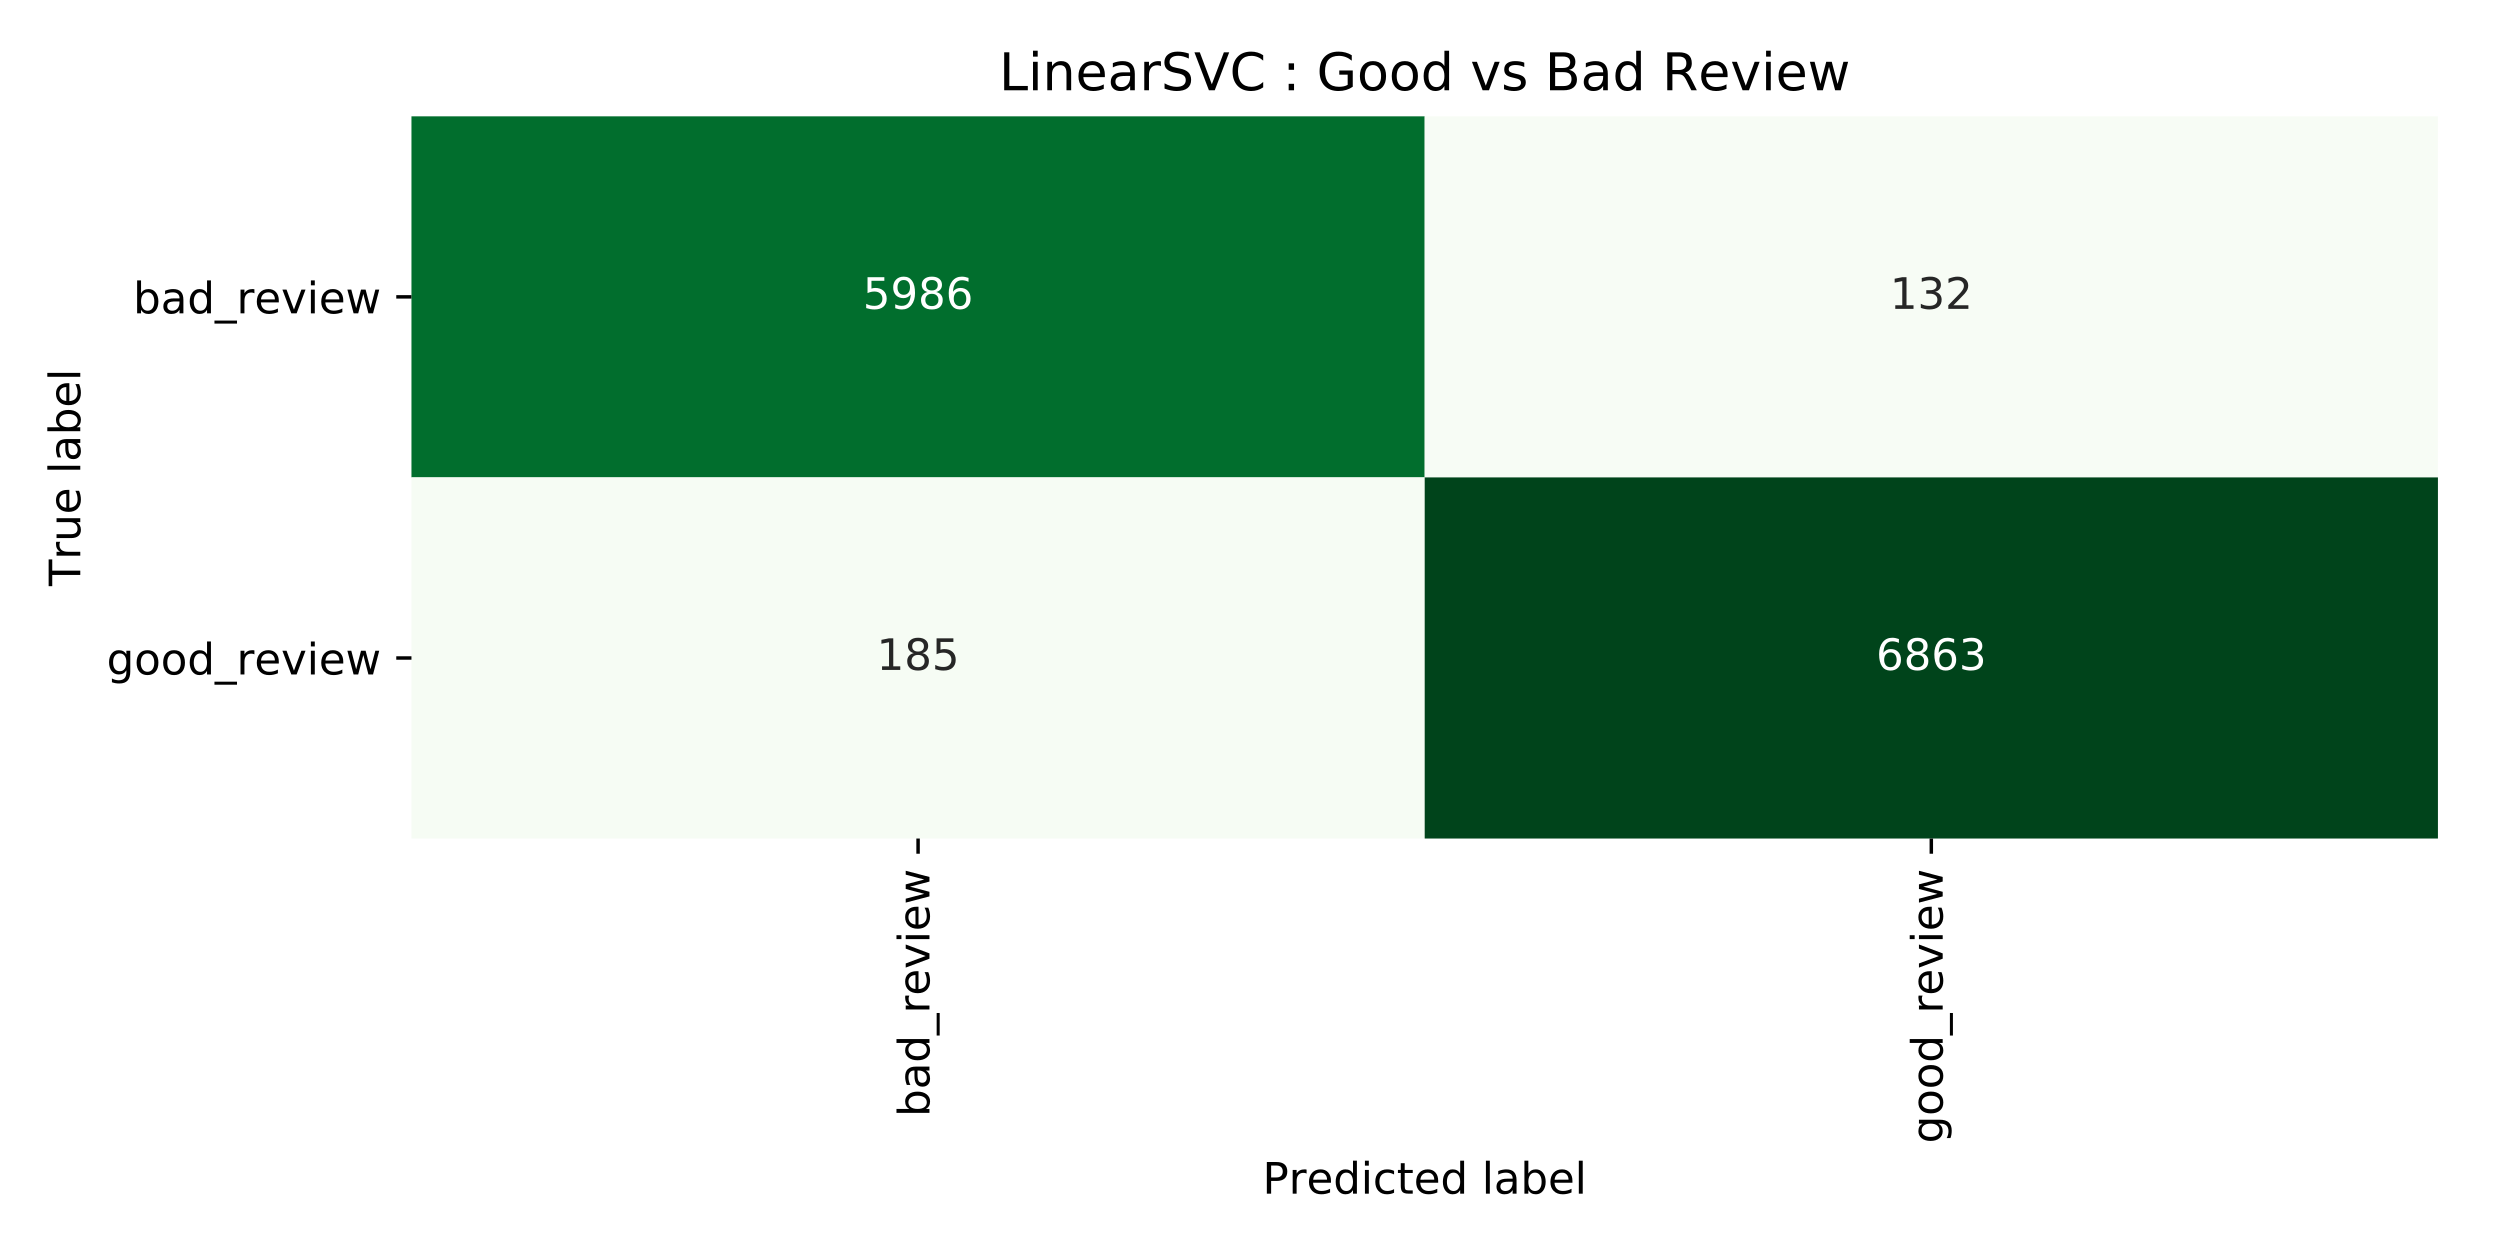
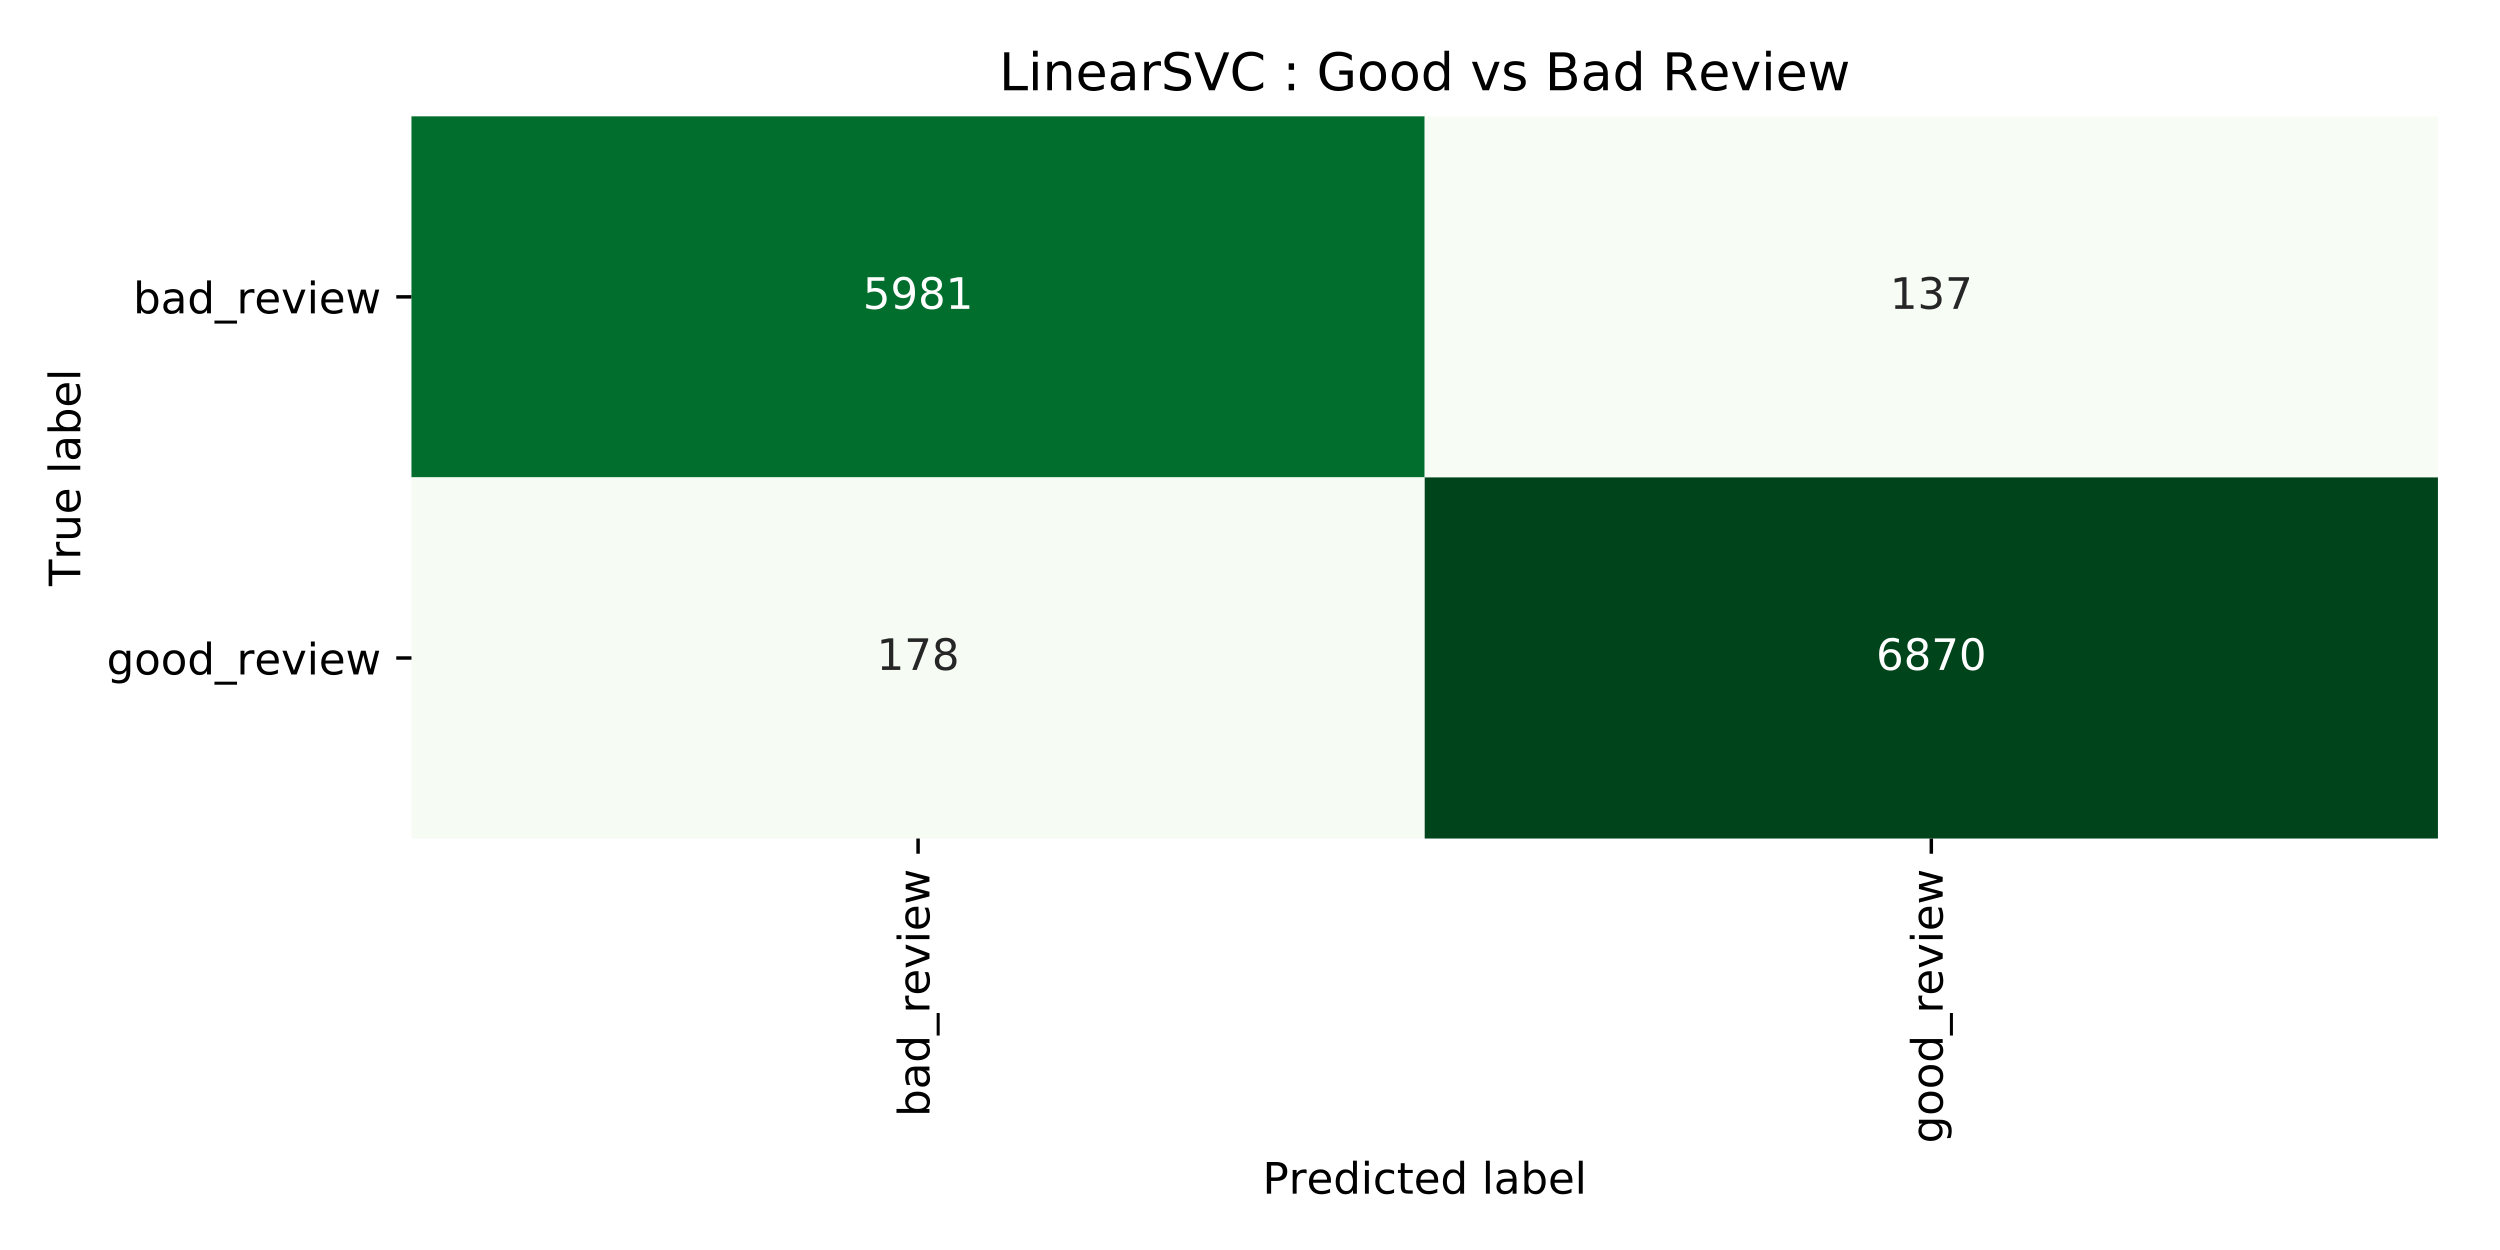
<svg xmlns="http://www.w3.org/2000/svg" xmlns:xlink="http://www.w3.org/1999/xlink" height="288pt" version="1.1" viewBox="0 0 576 288" width="576pt">
  <defs>
    <style type="text/css">
*{stroke-linecap:butt;stroke-linejoin:round;}
  </style>
  </defs>
  <g id="figure_1">
    <g id="patch_1">
      <path d="M 0 288  L 576 288  L 576 0  L 0 0  z " style="fill:#ffffff;" />
    </g>
    <g id="axes_1">
      <g id="patch_2">
        <path d="M 94.8 193.2  L 561.7 193.2  L 561.7 26.8  L 94.8 26.8  z " style="fill:#ffffff;" />
      </g>
      <g id="QuadMesh_1">
-         <path clip-path="url(#p673e2fda17)" d="M 94.8 26.8  L 328.25 26.8  L 328.25 110  L 94.8 110  L 94.8 26.8  " style="fill:#016e2d;" />
-         <path clip-path="url(#p673e2fda17)" d="M 328.25 26.8  L 561.7 26.8  L 561.7 110  L 328.25 110  L 328.25 26.8  " style="fill:#f7fcf5;" />
-         <path clip-path="url(#p673e2fda17)" d="M 94.8 110  L 328.25 110  L 328.25 193.2  L 94.8 193.2  L 94.8 110  " style="fill:#f6fcf4;" />
-         <path clip-path="url(#p673e2fda17)" d="M 328.25 110  L 561.7 110  L 561.7 193.2  L 328.25 193.2  L 328.25 110  " style="fill:#00441b;" />
+         <path clip-path="url(#p5016b167ee)" d="M 94.8 26.8  L 328.25 26.8  L 328.25 110  L 94.8 110  L 94.8 26.8  " style="fill:#016e2d;" />
+         <path clip-path="url(#p5016b167ee)" d="M 328.25 26.8  L 561.7 26.8  L 561.7 110  L 328.25 110  L 328.25 26.8  " style="fill:#f7fcf5;" />
+         <path clip-path="url(#p5016b167ee)" d="M 94.8 110  L 328.25 110  L 328.25 193.2  L 94.8 193.2  L 94.8 110  " style="fill:#f6fcf4;" />
+         <path clip-path="url(#p5016b167ee)" d="M 328.25 110  L 561.7 110  L 561.7 193.2  L 328.25 193.2  L 328.25 110  " style="fill:#00441b;" />
      </g>
      <g id="matplotlib.axis_1">
        <g id="xtick_1">
          <g id="line2d_1">
            <defs>
-               <path d="M 0 0  L 0 3.5  " id="m89901ff337" style="stroke:#000000;stroke-width:0.8;" />
-             </defs>
-             <g>
-               <use style="stroke:#000000;stroke-width:0.8;" x="211.525" xlink:href="#m89901ff337" y="193.2" />
+               <path d="M 0 0  L 0 3.5  " id="m13aef57799" style="stroke:#000000;stroke-width:0.8;" />
+             </defs>
+             <g>
+               <use style="stroke:#000000;stroke-width:0.8;" x="211.525" xlink:href="#m13aef57799" y="193.2" />
            </g>
          </g>
          <g id="text_1">
            <defs>
              <path d="M 48.688 27.297  Q 48.688 37.203 44.609 42.844  Q 40.531 48.484 33.406 48.484  Q 26.266 48.484 22.188 42.844  Q 18.109 37.203 18.109 27.297  Q 18.109 17.391 22.188 11.75  Q 26.266 6.109 33.406 6.109  Q 40.531 6.109 44.609 11.75  Q 48.688 17.391 48.688 27.297  z M 18.109 46.391  Q 20.953 51.266 25.266 53.625  Q 29.594 56 35.594 56  Q 45.562 56 51.781 48.094  Q 58.016 40.188 58.016 27.297  Q 58.016 14.406 51.781 6.484  Q 45.562 -1.422 35.594 -1.422  Q 29.594 -1.422 25.266 0.953  Q 20.953 3.328 18.109 8.203  L 18.109 0  L 9.078 0  L 9.078 75.984  L 18.109 75.984  z " id="DejaVuSans-98" />
              <path d="M 34.281 27.484  Q 23.391 27.484 19.188 25  Q 14.984 22.516 14.984 16.5  Q 14.984 11.719 18.141 8.906  Q 21.297 6.109 26.703 6.109  Q 34.188 6.109 38.703 11.406  Q 43.219 16.703 43.219 25.484  L 43.219 27.484  z M 52.203 31.203  L 52.203 0  L 43.219 0  L 43.219 8.297  Q 40.141 3.328 35.547 0.953  Q 30.953 -1.422 24.312 -1.422  Q 15.922 -1.422 10.953 3.297  Q 6 8.016 6 15.922  Q 6 25.141 12.172 29.828  Q 18.359 34.516 30.609 34.516  L 43.219 34.516  L 43.219 35.406  Q 43.219 41.609 39.141 45  Q 35.062 48.391 27.688 48.391  Q 23 48.391 18.547 47.266  Q 14.109 46.141 10.016 43.891  L 10.016 52.203  Q 14.938 54.109 19.578 55.047  Q 24.219 56 28.609 56  Q 40.484 56 46.344 49.844  Q 52.203 43.703 52.203 31.203  z " id="DejaVuSans-97" />
              <path d="M 45.406 46.391  L 45.406 75.984  L 54.391 75.984  L 54.391 0  L 45.406 0  L 45.406 8.203  Q 42.578 3.328 38.25 0.953  Q 33.938 -1.422 27.875 -1.422  Q 17.969 -1.422 11.734 6.484  Q 5.516 14.406 5.516 27.297  Q 5.516 40.188 11.734 48.094  Q 17.969 56 27.875 56  Q 33.938 56 38.25 53.625  Q 42.578 51.266 45.406 46.391  z M 14.797 27.297  Q 14.797 17.391 18.875 11.75  Q 22.953 6.109 30.078 6.109  Q 37.203 6.109 41.297 11.75  Q 45.406 17.391 45.406 27.297  Q 45.406 37.203 41.297 42.844  Q 37.203 48.484 30.078 48.484  Q 22.953 48.484 18.875 42.844  Q 14.797 37.203 14.797 27.297  z " id="DejaVuSans-100" />
              <path d="M 50.984 -16.609  L 50.984 -23.578  L -0.984 -23.578  L -0.984 -16.609  z " id="DejaVuSans-95" />
              <path d="M 41.109 46.297  Q 39.594 47.172 37.812 47.578  Q 36.031 48 33.891 48  Q 26.266 48 22.188 43.047  Q 18.109 38.094 18.109 28.812  L 18.109 0  L 9.078 0  L 9.078 54.688  L 18.109 54.688  L 18.109 46.188  Q 20.953 51.172 25.484 53.578  Q 30.031 56 36.531 56  Q 37.453 56 38.578 55.875  Q 39.703 55.766 41.062 55.516  z " id="DejaVuSans-114" />
              <path d="M 56.203 29.594  L 56.203 25.203  L 14.891 25.203  Q 15.484 15.922 20.484 11.062  Q 25.484 6.203 34.422 6.203  Q 39.594 6.203 44.453 7.469  Q 49.312 8.734 54.109 11.281  L 54.109 2.781  Q 49.266 0.734 44.188 -0.344  Q 39.109 -1.422 33.891 -1.422  Q 20.797 -1.422 13.156 6.188  Q 5.516 13.812 5.516 26.812  Q 5.516 40.234 12.766 48.109  Q 20.016 56 32.328 56  Q 43.359 56 49.781 48.891  Q 56.203 41.797 56.203 29.594  z M 47.219 32.234  Q 47.125 39.594 43.094 43.984  Q 39.062 48.391 32.422 48.391  Q 24.906 48.391 20.391 44.141  Q 15.875 39.891 15.188 32.172  z " id="DejaVuSans-101" />
              <path d="M 2.984 54.688  L 12.5 54.688  L 29.594 8.797  L 46.688 54.688  L 56.203 54.688  L 35.688 0  L 23.484 0  z " id="DejaVuSans-118" />
              <path d="M 9.422 54.688  L 18.406 54.688  L 18.406 0  L 9.422 0  z M 9.422 75.984  L 18.406 75.984  L 18.406 64.594  L 9.422 64.594  z " id="DejaVuSans-105" />
              <path d="M 4.203 54.688  L 13.188 54.688  L 24.422 12.016  L 35.594 54.688  L 46.188 54.688  L 57.422 12.016  L 68.609 54.688  L 77.594 54.688  L 63.281 0  L 52.688 0  L 40.922 44.828  L 29.109 0  L 18.5 0  z " id="DejaVuSans-119" />
            </defs>
            <g transform="translate(214.1453 257.3141)rotate(-90)scale(0.1 -0.1)">
              <use xlink:href="#DejaVuSans-98" />
              <use x="63.477" xlink:href="#DejaVuSans-97" />
              <use x="124.756" xlink:href="#DejaVuSans-100" />
              <use x="188.232" xlink:href="#DejaVuSans-95" />
              <use x="238.232" xlink:href="#DejaVuSans-114" />
              <use x="279.314" xlink:href="#DejaVuSans-101" />
              <use x="340.838" xlink:href="#DejaVuSans-118" />
              <use x="400.018" xlink:href="#DejaVuSans-105" />
              <use x="427.801" xlink:href="#DejaVuSans-101" />
              <use x="489.324" xlink:href="#DejaVuSans-119" />
            </g>
          </g>
        </g>
        <g id="xtick_2">
          <g id="line2d_2">
            <g>
-               <use style="stroke:#000000;stroke-width:0.8;" x="444.975" xlink:href="#m89901ff337" y="193.2" />
+               <use style="stroke:#000000;stroke-width:0.8;" x="444.975" xlink:href="#m13aef57799" y="193.2" />
            </g>
          </g>
          <g id="text_2">
            <defs>
              <path d="M 45.406 27.984  Q 45.406 37.75 41.375 43.109  Q 37.359 48.484 30.078 48.484  Q 22.859 48.484 18.828 43.109  Q 14.797 37.75 14.797 27.984  Q 14.797 18.266 18.828 12.891  Q 22.859 7.516 30.078 7.516  Q 37.359 7.516 41.375 12.891  Q 45.406 18.266 45.406 27.984  z M 54.391 6.781  Q 54.391 -7.172 48.188 -13.984  Q 42 -20.797 29.203 -20.797  Q 24.469 -20.797 20.266 -20.094  Q 16.062 -19.391 12.109 -17.922  L 12.109 -9.188  Q 16.062 -11.328 19.922 -12.344  Q 23.781 -13.375 27.781 -13.375  Q 36.625 -13.375 41.016 -8.766  Q 45.406 -4.156 45.406 5.172  L 45.406 9.625  Q 42.625 4.781 38.281 2.391  Q 33.938 0 27.875 0  Q 17.828 0 11.672 7.656  Q 5.516 15.328 5.516 27.984  Q 5.516 40.672 11.672 48.328  Q 17.828 56 27.875 56  Q 33.938 56 38.281 53.609  Q 42.625 51.219 45.406 46.391  L 45.406 54.688  L 54.391 54.688  z " id="DejaVuSans-103" />
              <path d="M 30.609 48.391  Q 23.391 48.391 19.188 42.75  Q 14.984 37.109 14.984 27.297  Q 14.984 17.484 19.156 11.844  Q 23.344 6.203 30.609 6.203  Q 37.797 6.203 41.984 11.859  Q 46.188 17.531 46.188 27.297  Q 46.188 37.016 41.984 42.703  Q 37.797 48.391 30.609 48.391  z M 30.609 56  Q 42.328 56 49.016 48.375  Q 55.719 40.766 55.719 27.297  Q 55.719 13.875 49.016 6.219  Q 42.328 -1.422 30.609 -1.422  Q 18.844 -1.422 12.172 6.219  Q 5.516 13.875 5.516 27.297  Q 5.516 40.766 12.172 48.375  Q 18.844 56 30.609 56  z " id="DejaVuSans-111" />
            </defs>
            <g transform="translate(447.5953 263.4234)rotate(-90)scale(0.1 -0.1)">
              <use xlink:href="#DejaVuSans-103" />
              <use x="63.477" xlink:href="#DejaVuSans-111" />
              <use x="124.658" xlink:href="#DejaVuSans-111" />
              <use x="185.84" xlink:href="#DejaVuSans-100" />
              <use x="249.316" xlink:href="#DejaVuSans-95" />
              <use x="299.316" xlink:href="#DejaVuSans-114" />
              <use x="340.398" xlink:href="#DejaVuSans-101" />
              <use x="401.922" xlink:href="#DejaVuSans-118" />
              <use x="461.102" xlink:href="#DejaVuSans-105" />
              <use x="488.885" xlink:href="#DejaVuSans-101" />
              <use x="550.408" xlink:href="#DejaVuSans-119" />
            </g>
          </g>
        </g>
        <g id="text_3">
          <defs>
            <path d="M 19.672 64.797  L 19.672 37.406  L 32.078 37.406  Q 38.969 37.406 42.719 40.969  Q 46.484 44.531 46.484 51.125  Q 46.484 57.672 42.719 61.234  Q 38.969 64.797 32.078 64.797  z M 9.812 72.906  L 32.078 72.906  Q 44.344 72.906 50.609 67.359  Q 56.891 61.812 56.891 51.125  Q 56.891 40.328 50.609 34.812  Q 44.344 29.297 32.078 29.297  L 19.672 29.297  L 19.672 0  L 9.812 0  z " id="DejaVuSans-80" />
            <path d="M 48.781 52.594  L 48.781 44.188  Q 44.969 46.297 41.141 47.344  Q 37.312 48.391 33.406 48.391  Q 24.656 48.391 19.812 42.844  Q 14.984 37.312 14.984 27.297  Q 14.984 17.281 19.812 11.734  Q 24.656 6.203 33.406 6.203  Q 37.312 6.203 41.141 7.25  Q 44.969 8.297 48.781 10.406  L 48.781 2.094  Q 45.016 0.344 40.984 -0.531  Q 36.969 -1.422 32.422 -1.422  Q 20.062 -1.422 12.781 6.344  Q 5.516 14.109 5.516 27.297  Q 5.516 40.672 12.859 48.328  Q 20.219 56 33.016 56  Q 37.156 56 41.109 55.141  Q 45.062 54.297 48.781 52.594  z " id="DejaVuSans-99" />
            <path d="M 18.312 70.219  L 18.312 54.688  L 36.812 54.688  L 36.812 47.703  L 18.312 47.703  L 18.312 18.016  Q 18.312 11.328 20.141 9.422  Q 21.969 7.516 27.594 7.516  L 36.812 7.516  L 36.812 0  L 27.594 0  Q 17.188 0 13.234 3.875  Q 9.281 7.766 9.281 18.016  L 9.281 47.703  L 2.688 47.703  L 2.688 54.688  L 9.281 54.688  L 9.281 70.219  z " id="DejaVuSans-116" />
            <path id="DejaVuSans-32" />
            <path d="M 9.422 75.984  L 18.406 75.984  L 18.406 0  L 9.422 0  z " id="DejaVuSans-108" />
          </defs>
          <g transform="translate(290.9 275.0219)scale(0.1 -0.1)">
            <use xlink:href="#DejaVuSans-80" />
            <use x="60.287" xlink:href="#DejaVuSans-114" />
            <use x="101.369" xlink:href="#DejaVuSans-101" />
            <use x="162.893" xlink:href="#DejaVuSans-100" />
            <use x="226.369" xlink:href="#DejaVuSans-105" />
            <use x="254.152" xlink:href="#DejaVuSans-99" />
            <use x="309.133" xlink:href="#DejaVuSans-116" />
            <use x="348.342" xlink:href="#DejaVuSans-101" />
            <use x="409.865" xlink:href="#DejaVuSans-100" />
            <use x="473.342" xlink:href="#DejaVuSans-32" />
            <use x="505.129" xlink:href="#DejaVuSans-108" />
            <use x="532.912" xlink:href="#DejaVuSans-97" />
            <use x="594.191" xlink:href="#DejaVuSans-98" />
            <use x="657.668" xlink:href="#DejaVuSans-101" />
            <use x="719.191" xlink:href="#DejaVuSans-108" />
          </g>
        </g>
      </g>
      <g id="matplotlib.axis_2">
        <g id="ytick_1">
          <g id="line2d_3">
            <defs>
-               <path d="M 0 0  L -3.5 0  " id="m016e2671e7" style="stroke:#000000;stroke-width:0.8;" />
-             </defs>
-             <g>
-               <use style="stroke:#000000;stroke-width:0.8;" x="94.8" xlink:href="#m016e2671e7" y="68.4" />
+               <path d="M 0 0  L -3.5 0  " id="m6602570645" style="stroke:#000000;stroke-width:0.8;" />
+             </defs>
+             <g>
+               <use style="stroke:#000000;stroke-width:0.8;" x="94.8" xlink:href="#m6602570645" y="68.4" />
            </g>
          </g>
          <g id="text_4">
            <g transform="translate(30.68594 72.19922)scale(0.1 -0.1)">
              <use xlink:href="#DejaVuSans-98" />
              <use x="63.477" xlink:href="#DejaVuSans-97" />
              <use x="124.756" xlink:href="#DejaVuSans-100" />
              <use x="188.232" xlink:href="#DejaVuSans-95" />
              <use x="238.232" xlink:href="#DejaVuSans-114" />
              <use x="279.314" xlink:href="#DejaVuSans-101" />
              <use x="340.838" xlink:href="#DejaVuSans-118" />
              <use x="400.018" xlink:href="#DejaVuSans-105" />
              <use x="427.801" xlink:href="#DejaVuSans-101" />
              <use x="489.324" xlink:href="#DejaVuSans-119" />
            </g>
          </g>
        </g>
        <g id="ytick_2">
          <g id="line2d_4">
            <g>
-               <use style="stroke:#000000;stroke-width:0.8;" x="94.8" xlink:href="#m016e2671e7" y="151.6" />
+               <use style="stroke:#000000;stroke-width:0.8;" x="94.8" xlink:href="#m6602570645" y="151.6" />
            </g>
          </g>
          <g id="text_5">
            <g transform="translate(24.57656 155.3992)scale(0.1 -0.1)">
              <use xlink:href="#DejaVuSans-103" />
              <use x="63.477" xlink:href="#DejaVuSans-111" />
              <use x="124.658" xlink:href="#DejaVuSans-111" />
              <use x="185.84" xlink:href="#DejaVuSans-100" />
              <use x="249.316" xlink:href="#DejaVuSans-95" />
              <use x="299.316" xlink:href="#DejaVuSans-114" />
              <use x="340.398" xlink:href="#DejaVuSans-101" />
              <use x="401.922" xlink:href="#DejaVuSans-118" />
              <use x="461.102" xlink:href="#DejaVuSans-105" />
              <use x="488.885" xlink:href="#DejaVuSans-101" />
              <use x="550.408" xlink:href="#DejaVuSans-119" />
            </g>
          </g>
        </g>
        <g id="text_6">
          <defs>
            <path d="M -0.297 72.906  L 61.375 72.906  L 61.375 64.594  L 35.5 64.594  L 35.5 0  L 25.594 0  L 25.594 64.594  L -0.297 64.594  z " id="DejaVuSans-84" />
            <path d="M 8.5 21.578  L 8.5 54.688  L 17.484 54.688  L 17.484 21.922  Q 17.484 14.156 20.5 10.266  Q 23.531 6.391 29.594 6.391  Q 36.859 6.391 41.078 11.031  Q 45.312 15.672 45.312 23.688  L 45.312 54.688  L 54.297 54.688  L 54.297 0  L 45.312 0  L 45.312 8.406  Q 42.047 3.422 37.719 1  Q 33.406 -1.422 27.688 -1.422  Q 18.266 -1.422 13.375 4.438  Q 8.5 10.297 8.5 21.578  z M 31.109 56  z " id="DejaVuSans-117" />
          </defs>
          <g transform="translate(18.49687 135.0258)rotate(-90)scale(0.1 -0.1)">
            <use xlink:href="#DejaVuSans-84" />
            <use x="60.865" xlink:href="#DejaVuSans-114" />
            <use x="101.979" xlink:href="#DejaVuSans-117" />
            <use x="165.357" xlink:href="#DejaVuSans-101" />
            <use x="226.881" xlink:href="#DejaVuSans-32" />
            <use x="258.668" xlink:href="#DejaVuSans-108" />
            <use x="286.451" xlink:href="#DejaVuSans-97" />
            <use x="347.73" xlink:href="#DejaVuSans-98" />
            <use x="411.207" xlink:href="#DejaVuSans-101" />
            <use x="472.73" xlink:href="#DejaVuSans-108" />
          </g>
        </g>
      </g>
      <g id="text_7">
        <defs>
          <path d="M 10.797 72.906  L 49.516 72.906  L 49.516 64.594  L 19.828 64.594  L 19.828 46.734  Q 21.969 47.469 24.109 47.828  Q 26.266 48.188 28.422 48.188  Q 40.625 48.188 47.75 41.5  Q 54.891 34.812 54.891 23.391  Q 54.891 11.625 47.562 5.094  Q 40.234 -1.422 26.906 -1.422  Q 22.312 -1.422 17.547 -0.641  Q 12.797 0.141 7.719 1.703  L 7.719 11.625  Q 12.109 9.234 16.797 8.062  Q 21.484 6.891 26.703 6.891  Q 35.156 6.891 40.078 11.328  Q 45.016 15.766 45.016 23.391  Q 45.016 31 40.078 35.438  Q 35.156 39.891 26.703 39.891  Q 22.75 39.891 18.812 39.016  Q 14.891 38.141 10.797 36.281  z " id="DejaVuSans-53" />
          <path d="M 10.984 1.516  L 10.984 10.5  Q 14.703 8.734 18.5 7.812  Q 22.312 6.891 25.984 6.891  Q 35.75 6.891 40.891 13.453  Q 46.047 20.016 46.781 33.406  Q 43.953 29.203 39.594 26.953  Q 35.25 24.703 29.984 24.703  Q 19.047 24.703 12.672 31.312  Q 6.297 37.938 6.297 49.422  Q 6.297 60.641 12.938 67.422  Q 19.578 74.219 30.609 74.219  Q 43.266 74.219 49.922 64.516  Q 56.594 54.828 56.594 36.375  Q 56.594 19.141 48.406 8.859  Q 40.234 -1.422 26.422 -1.422  Q 22.703 -1.422 18.891 -0.688  Q 15.094 0.047 10.984 1.516  z M 30.609 32.422  Q 37.25 32.422 41.125 36.953  Q 45.016 41.5 45.016 49.422  Q 45.016 57.281 41.125 61.844  Q 37.25 66.406 30.609 66.406  Q 23.969 66.406 20.094 61.844  Q 16.219 57.281 16.219 49.422  Q 16.219 41.5 20.094 36.953  Q 23.969 32.422 30.609 32.422  z " id="DejaVuSans-57" />
          <path d="M 31.781 34.625  Q 24.75 34.625 20.719 30.859  Q 16.703 27.094 16.703 20.516  Q 16.703 13.922 20.719 10.156  Q 24.75 6.391 31.781 6.391  Q 38.812 6.391 42.859 10.172  Q 46.922 13.969 46.922 20.516  Q 46.922 27.094 42.891 30.859  Q 38.875 34.625 31.781 34.625  z M 21.922 38.812  Q 15.578 40.375 12.031 44.719  Q 8.5 49.078 8.5 55.328  Q 8.5 64.062 14.719 69.141  Q 20.953 74.219 31.781 74.219  Q 42.672 74.219 48.875 69.141  Q 55.078 64.062 55.078 55.328  Q 55.078 49.078 51.531 44.719  Q 48 40.375 41.703 38.812  Q 48.828 37.156 52.797 32.312  Q 56.781 27.484 56.781 20.516  Q 56.781 9.906 50.312 4.234  Q 43.844 -1.422 31.781 -1.422  Q 19.734 -1.422 13.25 4.234  Q 6.781 9.906 6.781 20.516  Q 6.781 27.484 10.781 32.312  Q 14.797 37.156 21.922 38.812  z M 18.312 54.391  Q 18.312 48.734 21.844 45.562  Q 25.391 42.391 31.781 42.391  Q 38.141 42.391 41.719 45.562  Q 45.312 48.734 45.312 54.391  Q 45.312 60.062 41.719 63.234  Q 38.141 66.406 31.781 66.406  Q 25.391 66.406 21.844 63.234  Q 18.312 60.062 18.312 54.391  z " id="DejaVuSans-56" />
-           <path d="M 33.016 40.375  Q 26.375 40.375 22.484 35.828  Q 18.609 31.297 18.609 23.391  Q 18.609 15.531 22.484 10.953  Q 26.375 6.391 33.016 6.391  Q 39.656 6.391 43.531 10.953  Q 47.406 15.531 47.406 23.391  Q 47.406 31.297 43.531 35.828  Q 39.656 40.375 33.016 40.375  z M 52.594 71.297  L 52.594 62.312  Q 48.875 64.062 45.094 64.984  Q 41.312 65.922 37.594 65.922  Q 27.828 65.922 22.672 59.328  Q 17.531 52.734 16.797 39.406  Q 19.672 43.656 24.016 45.922  Q 28.375 48.188 33.594 48.188  Q 44.578 48.188 50.953 41.516  Q 57.328 34.859 57.328 23.391  Q 57.328 12.156 50.688 5.359  Q 44.047 -1.422 33.016 -1.422  Q 20.359 -1.422 13.672 8.266  Q 6.984 17.969 6.984 36.375  Q 6.984 53.656 15.188 63.938  Q 23.391 74.219 37.203 74.219  Q 40.922 74.219 44.703 73.484  Q 48.484 72.75 52.594 71.297  z " id="DejaVuSans-54" />
+           <path d="M 12.406 8.297  L 28.516 8.297  L 28.516 63.922  L 10.984 60.406  L 10.984 69.391  L 28.422 72.906  L 38.281 72.906  L 38.281 8.297  L 54.391 8.297  L 54.391 0  L 12.406 0  z " id="DejaVuSans-49" />
        </defs>
        <g style="fill:#ffffff;" transform="translate(198.8 71.15937)scale(0.1 -0.1)">
          <use xlink:href="#DejaVuSans-53" />
          <use x="63.623" xlink:href="#DejaVuSans-57" />
          <use x="127.246" xlink:href="#DejaVuSans-56" />
-           <use x="190.869" xlink:href="#DejaVuSans-54" />
+           <use x="190.869" xlink:href="#DejaVuSans-49" />
        </g>
      </g>
      <g id="text_8">
        <defs>
-           <path d="M 12.406 8.297  L 28.516 8.297  L 28.516 63.922  L 10.984 60.406  L 10.984 69.391  L 28.422 72.906  L 38.281 72.906  L 38.281 8.297  L 54.391 8.297  L 54.391 0  L 12.406 0  z " id="DejaVuSans-49" />
          <path d="M 40.578 39.312  Q 47.656 37.797 51.625 33  Q 55.609 28.219 55.609 21.188  Q 55.609 10.406 48.188 4.484  Q 40.766 -1.422 27.094 -1.422  Q 22.516 -1.422 17.656 -0.516  Q 12.797 0.391 7.625 2.203  L 7.625 11.719  Q 11.719 9.328 16.594 8.109  Q 21.484 6.891 26.812 6.891  Q 36.078 6.891 40.938 10.547  Q 45.797 14.203 45.797 21.188  Q 45.797 27.641 41.281 31.266  Q 36.766 34.906 28.719 34.906  L 20.219 34.906  L 20.219 43.016  L 29.109 43.016  Q 36.375 43.016 40.234 45.922  Q 44.094 48.828 44.094 54.297  Q 44.094 59.906 40.109 62.906  Q 36.141 65.922 28.719 65.922  Q 24.656 65.922 20.016 65.031  Q 15.375 64.156 9.812 62.312  L 9.812 71.094  Q 15.438 72.656 20.344 73.438  Q 25.25 74.219 29.594 74.219  Q 40.828 74.219 47.359 69.109  Q 53.906 64.016 53.906 55.328  Q 53.906 49.266 50.438 45.094  Q 46.969 40.922 40.578 39.312  z " id="DejaVuSans-51" />
-           <path d="M 19.188 8.297  L 53.609 8.297  L 53.609 0  L 7.328 0  L 7.328 8.297  Q 12.938 14.109 22.625 23.891  Q 32.328 33.688 34.812 36.531  Q 39.547 41.844 41.422 45.531  Q 43.312 49.219 43.312 52.781  Q 43.312 58.594 39.234 62.25  Q 35.156 65.922 28.609 65.922  Q 23.969 65.922 18.812 64.312  Q 13.672 62.703 7.812 59.422  L 7.812 69.391  Q 13.766 71.781 18.938 73  Q 24.125 74.219 28.422 74.219  Q 39.75 74.219 46.484 68.547  Q 53.219 62.891 53.219 53.422  Q 53.219 48.922 51.531 44.891  Q 49.859 40.875 45.406 35.406  Q 44.188 33.984 37.641 27.219  Q 31.109 20.453 19.188 8.297  z " id="DejaVuSans-50" />
+           <path d="M 8.203 72.906  L 55.078 72.906  L 55.078 68.703  L 28.609 0  L 18.312 0  L 43.219 64.594  L 8.203 64.594  z " id="DejaVuSans-55" />
        </defs>
        <g style="fill:#262626;" transform="translate(435.4312 71.15937)scale(0.1 -0.1)">
          <use xlink:href="#DejaVuSans-49" />
          <use x="63.623" xlink:href="#DejaVuSans-51" />
-           <use x="127.246" xlink:href="#DejaVuSans-50" />
+           <use x="127.246" xlink:href="#DejaVuSans-55" />
        </g>
      </g>
      <g id="text_9">
        <g style="fill:#262626;" transform="translate(201.9812 154.3594)scale(0.1 -0.1)">
          <use xlink:href="#DejaVuSans-49" />
-           <use x="63.623" xlink:href="#DejaVuSans-56" />
-           <use x="127.246" xlink:href="#DejaVuSans-53" />
+           <use x="63.623" xlink:href="#DejaVuSans-55" />
+           <use x="127.246" xlink:href="#DejaVuSans-56" />
        </g>
      </g>
      <g id="text_10">
+         <defs>
+           <path d="M 33.016 40.375  Q 26.375 40.375 22.484 35.828  Q 18.609 31.297 18.609 23.391  Q 18.609 15.531 22.484 10.953  Q 26.375 6.391 33.016 6.391  Q 39.656 6.391 43.531 10.953  Q 47.406 15.531 47.406 23.391  Q 47.406 31.297 43.531 35.828  Q 39.656 40.375 33.016 40.375  z M 52.594 71.297  L 52.594 62.312  Q 48.875 64.062 45.094 64.984  Q 41.312 65.922 37.594 65.922  Q 27.828 65.922 22.672 59.328  Q 17.531 52.734 16.797 39.406  Q 19.672 43.656 24.016 45.922  Q 28.375 48.188 33.594 48.188  Q 44.578 48.188 50.953 41.516  Q 57.328 34.859 57.328 23.391  Q 57.328 12.156 50.688 5.359  Q 44.047 -1.422 33.016 -1.422  Q 20.359 -1.422 13.672 8.266  Q 6.984 17.969 6.984 36.375  Q 6.984 53.656 15.188 63.938  Q 23.391 74.219 37.203 74.219  Q 40.922 74.219 44.703 73.484  Q 48.484 72.75 52.594 71.297  z " id="DejaVuSans-54" />
+           <path d="M 31.781 66.406  Q 24.172 66.406 20.328 58.906  Q 16.5 51.422 16.5 36.375  Q 16.5 21.391 20.328 13.891  Q 24.172 6.391 31.781 6.391  Q 39.453 6.391 43.281 13.891  Q 47.125 21.391 47.125 36.375  Q 47.125 51.422 43.281 58.906  Q 39.453 66.406 31.781 66.406  z M 31.781 74.219  Q 44.047 74.219 50.516 64.516  Q 56.984 54.828 56.984 36.375  Q 56.984 17.969 50.516 8.266  Q 44.047 -1.422 31.781 -1.422  Q 19.531 -1.422 13.062 8.266  Q 6.594 17.969 6.594 36.375  Q 6.594 54.828 13.062 64.516  Q 19.531 74.219 31.781 74.219  z " id="DejaVuSans-48" />
+         </defs>
        <g style="fill:#ffffff;" transform="translate(432.25 154.3594)scale(0.1 -0.1)">
          <use xlink:href="#DejaVuSans-54" />
          <use x="63.623" xlink:href="#DejaVuSans-56" />
-           <use x="127.246" xlink:href="#DejaVuSans-54" />
-           <use x="190.869" xlink:href="#DejaVuSans-51" />
+           <use x="127.246" xlink:href="#DejaVuSans-55" />
+           <use x="190.869" xlink:href="#DejaVuSans-48" />
        </g>
      </g>
      <g id="text_11">
        <defs>
          <path d="M 9.812 72.906  L 19.672 72.906  L 19.672 8.297  L 55.172 8.297  L 55.172 0  L 9.812 0  z " id="DejaVuSans-76" />
          <path d="M 54.891 33.016  L 54.891 0  L 45.906 0  L 45.906 32.719  Q 45.906 40.484 42.875 44.328  Q 39.844 48.188 33.797 48.188  Q 26.516 48.188 22.312 43.547  Q 18.109 38.922 18.109 30.906  L 18.109 0  L 9.078 0  L 9.078 54.688  L 18.109 54.688  L 18.109 46.188  Q 21.344 51.125 25.703 53.562  Q 30.078 56 35.797 56  Q 45.219 56 50.047 50.172  Q 54.891 44.344 54.891 33.016  z " id="DejaVuSans-110" />
          <path d="M 53.516 70.516  L 53.516 60.891  Q 47.906 63.578 42.922 64.891  Q 37.938 66.219 33.297 66.219  Q 25.25 66.219 20.875 63.094  Q 16.5 59.969 16.5 54.203  Q 16.5 49.359 19.406 46.891  Q 22.312 44.438 30.422 42.922  L 36.375 41.703  Q 47.406 39.594 52.656 34.297  Q 57.906 29 57.906 20.125  Q 57.906 9.516 50.797 4.047  Q 43.703 -1.422 29.984 -1.422  Q 24.812 -1.422 18.969 -0.25  Q 13.141 0.922 6.891 3.219  L 6.891 13.375  Q 12.891 10.016 18.656 8.297  Q 24.422 6.594 29.984 6.594  Q 38.422 6.594 43.016 9.906  Q 47.609 13.234 47.609 19.391  Q 47.609 24.75 44.312 27.781  Q 41.016 30.812 33.5 32.328  L 27.484 33.5  Q 16.453 35.688 11.516 40.375  Q 6.594 45.062 6.594 53.422  Q 6.594 63.094 13.406 68.656  Q 20.219 74.219 32.172 74.219  Q 37.312 74.219 42.625 73.281  Q 47.953 72.359 53.516 70.516  z " id="DejaVuSans-83" />
          <path d="M 28.609 0  L 0.781 72.906  L 11.078 72.906  L 34.188 11.531  L 57.328 72.906  L 67.578 72.906  L 39.797 0  z " id="DejaVuSans-86" />
          <path d="M 64.406 67.281  L 64.406 56.891  Q 59.422 61.531 53.781 63.812  Q 48.141 66.109 41.797 66.109  Q 29.297 66.109 22.656 58.469  Q 16.016 50.828 16.016 36.375  Q 16.016 21.969 22.656 14.328  Q 29.297 6.688 41.797 6.688  Q 48.141 6.688 53.781 8.984  Q 59.422 11.281 64.406 15.922  L 64.406 5.609  Q 59.234 2.094 53.438 0.328  Q 47.656 -1.422 41.219 -1.422  Q 24.656 -1.422 15.125 8.703  Q 5.609 18.844 5.609 36.375  Q 5.609 53.953 15.125 64.078  Q 24.656 74.219 41.219 74.219  Q 47.75 74.219 53.531 72.484  Q 59.328 70.75 64.406 67.281  z " id="DejaVuSans-67" />
          <path d="M 11.719 12.406  L 22.016 12.406  L 22.016 0  L 11.719 0  z M 11.719 51.703  L 22.016 51.703  L 22.016 39.312  L 11.719 39.312  z " id="DejaVuSans-58" />
          <path d="M 59.516 10.406  L 59.516 29.984  L 43.406 29.984  L 43.406 38.094  L 69.281 38.094  L 69.281 6.781  Q 63.578 2.734 56.688 0.656  Q 49.812 -1.422 42 -1.422  Q 24.906 -1.422 15.25 8.562  Q 5.609 18.562 5.609 36.375  Q 5.609 54.25 15.25 64.234  Q 24.906 74.219 42 74.219  Q 49.125 74.219 55.547 72.453  Q 61.969 70.703 67.391 67.281  L 67.391 56.781  Q 61.922 61.422 55.766 63.766  Q 49.609 66.109 42.828 66.109  Q 29.438 66.109 22.719 58.641  Q 16.016 51.172 16.016 36.375  Q 16.016 21.625 22.719 14.156  Q 29.438 6.688 42.828 6.688  Q 48.047 6.688 52.141 7.594  Q 56.25 8.5 59.516 10.406  z " id="DejaVuSans-71" />
          <path d="M 44.281 53.078  L 44.281 44.578  Q 40.484 46.531 36.375 47.5  Q 32.281 48.484 27.875 48.484  Q 21.188 48.484 17.844 46.438  Q 14.5 44.391 14.5 40.281  Q 14.5 37.156 16.891 35.375  Q 19.281 33.594 26.516 31.984  L 29.594 31.297  Q 39.156 29.25 43.188 25.516  Q 47.219 21.781 47.219 15.094  Q 47.219 7.469 41.188 3.016  Q 35.156 -1.422 24.609 -1.422  Q 20.219 -1.422 15.453 -0.562  Q 10.688 0.297 5.422 2  L 5.422 11.281  Q 10.406 8.688 15.234 7.391  Q 20.062 6.109 24.812 6.109  Q 31.156 6.109 34.562 8.281  Q 37.984 10.453 37.984 14.406  Q 37.984 18.062 35.516 20.016  Q 33.062 21.969 24.703 23.781  L 21.578 24.516  Q 13.234 26.266 9.516 29.906  Q 5.812 33.547 5.812 39.891  Q 5.812 47.609 11.281 51.797  Q 16.75 56 26.812 56  Q 31.781 56 36.172 55.266  Q 40.578 54.547 44.281 53.078  z " id="DejaVuSans-115" />
          <path d="M 19.672 34.812  L 19.672 8.109  L 35.5 8.109  Q 43.453 8.109 47.281 11.406  Q 51.125 14.703 51.125 21.484  Q 51.125 28.328 47.281 31.562  Q 43.453 34.812 35.5 34.812  z M 19.672 64.797  L 19.672 42.828  L 34.281 42.828  Q 41.5 42.828 45.031 45.531  Q 48.578 48.25 48.578 53.812  Q 48.578 59.328 45.031 62.062  Q 41.5 64.797 34.281 64.797  z M 9.812 72.906  L 35.016 72.906  Q 46.297 72.906 52.391 68.219  Q 58.5 63.531 58.5 54.891  Q 58.5 48.188 55.375 44.234  Q 52.25 40.281 46.188 39.312  Q 53.469 37.75 57.5 32.781  Q 61.531 27.828 61.531 20.406  Q 61.531 10.641 54.891 5.312  Q 48.25 0 35.984 0  L 9.812 0  z " id="DejaVuSans-66" />
          <path d="M 44.391 34.188  Q 47.562 33.109 50.562 29.594  Q 53.562 26.078 56.594 19.922  L 66.609 0  L 56 0  L 46.688 18.703  Q 43.062 26.031 39.672 28.422  Q 36.281 30.812 30.422 30.812  L 19.672 30.812  L 19.672 0  L 9.812 0  L 9.812 72.906  L 32.078 72.906  Q 44.578 72.906 50.734 67.672  Q 56.891 62.453 56.891 51.906  Q 56.891 45.016 53.688 40.469  Q 50.484 35.938 44.391 34.188  z M 19.672 64.797  L 19.672 38.922  L 32.078 38.922  Q 39.203 38.922 42.844 42.219  Q 46.484 45.516 46.484 51.906  Q 46.484 58.297 42.844 61.547  Q 39.203 64.797 32.078 64.797  z " id="DejaVuSans-82" />
        </defs>
        <g transform="translate(230.1894 20.8)scale(0.12 -0.12)">
          <use xlink:href="#DejaVuSans-76" />
          <use x="55.713" xlink:href="#DejaVuSans-105" />
          <use x="83.496" xlink:href="#DejaVuSans-110" />
          <use x="146.875" xlink:href="#DejaVuSans-101" />
          <use x="208.398" xlink:href="#DejaVuSans-97" />
          <use x="269.678" xlink:href="#DejaVuSans-114" />
          <use x="310.791" xlink:href="#DejaVuSans-83" />
          <use x="374.268" xlink:href="#DejaVuSans-86" />
          <use x="442.676" xlink:href="#DejaVuSans-67" />
          <use x="512.5" xlink:href="#DejaVuSans-32" />
          <use x="544.287" xlink:href="#DejaVuSans-58" />
          <use x="577.979" xlink:href="#DejaVuSans-32" />
          <use x="609.766" xlink:href="#DejaVuSans-71" />
          <use x="687.256" xlink:href="#DejaVuSans-111" />
          <use x="748.438" xlink:href="#DejaVuSans-111" />
          <use x="809.619" xlink:href="#DejaVuSans-100" />
          <use x="873.096" xlink:href="#DejaVuSans-32" />
          <use x="904.883" xlink:href="#DejaVuSans-118" />
          <use x="964.062" xlink:href="#DejaVuSans-115" />
          <use x="1016.162" xlink:href="#DejaVuSans-32" />
          <use x="1047.949" xlink:href="#DejaVuSans-66" />
          <use x="1116.553" xlink:href="#DejaVuSans-97" />
          <use x="1177.832" xlink:href="#DejaVuSans-100" />
          <use x="1241.309" xlink:href="#DejaVuSans-32" />
          <use x="1273.096" xlink:href="#DejaVuSans-82" />
          <use x="1342.516" xlink:href="#DejaVuSans-101" />
          <use x="1404.039" xlink:href="#DejaVuSans-118" />
          <use x="1463.219" xlink:href="#DejaVuSans-105" />
          <use x="1491.002" xlink:href="#DejaVuSans-101" />
          <use x="1552.525" xlink:href="#DejaVuSans-119" />
        </g>
      </g>
    </g>
  </g>
  <defs>
-     <clipPath id="p673e2fda17">
+     <clipPath id="p5016b167ee">
      <rect height="166.4" width="466.9" x="94.8" y="26.8" />
    </clipPath>
  </defs>
</svg>
